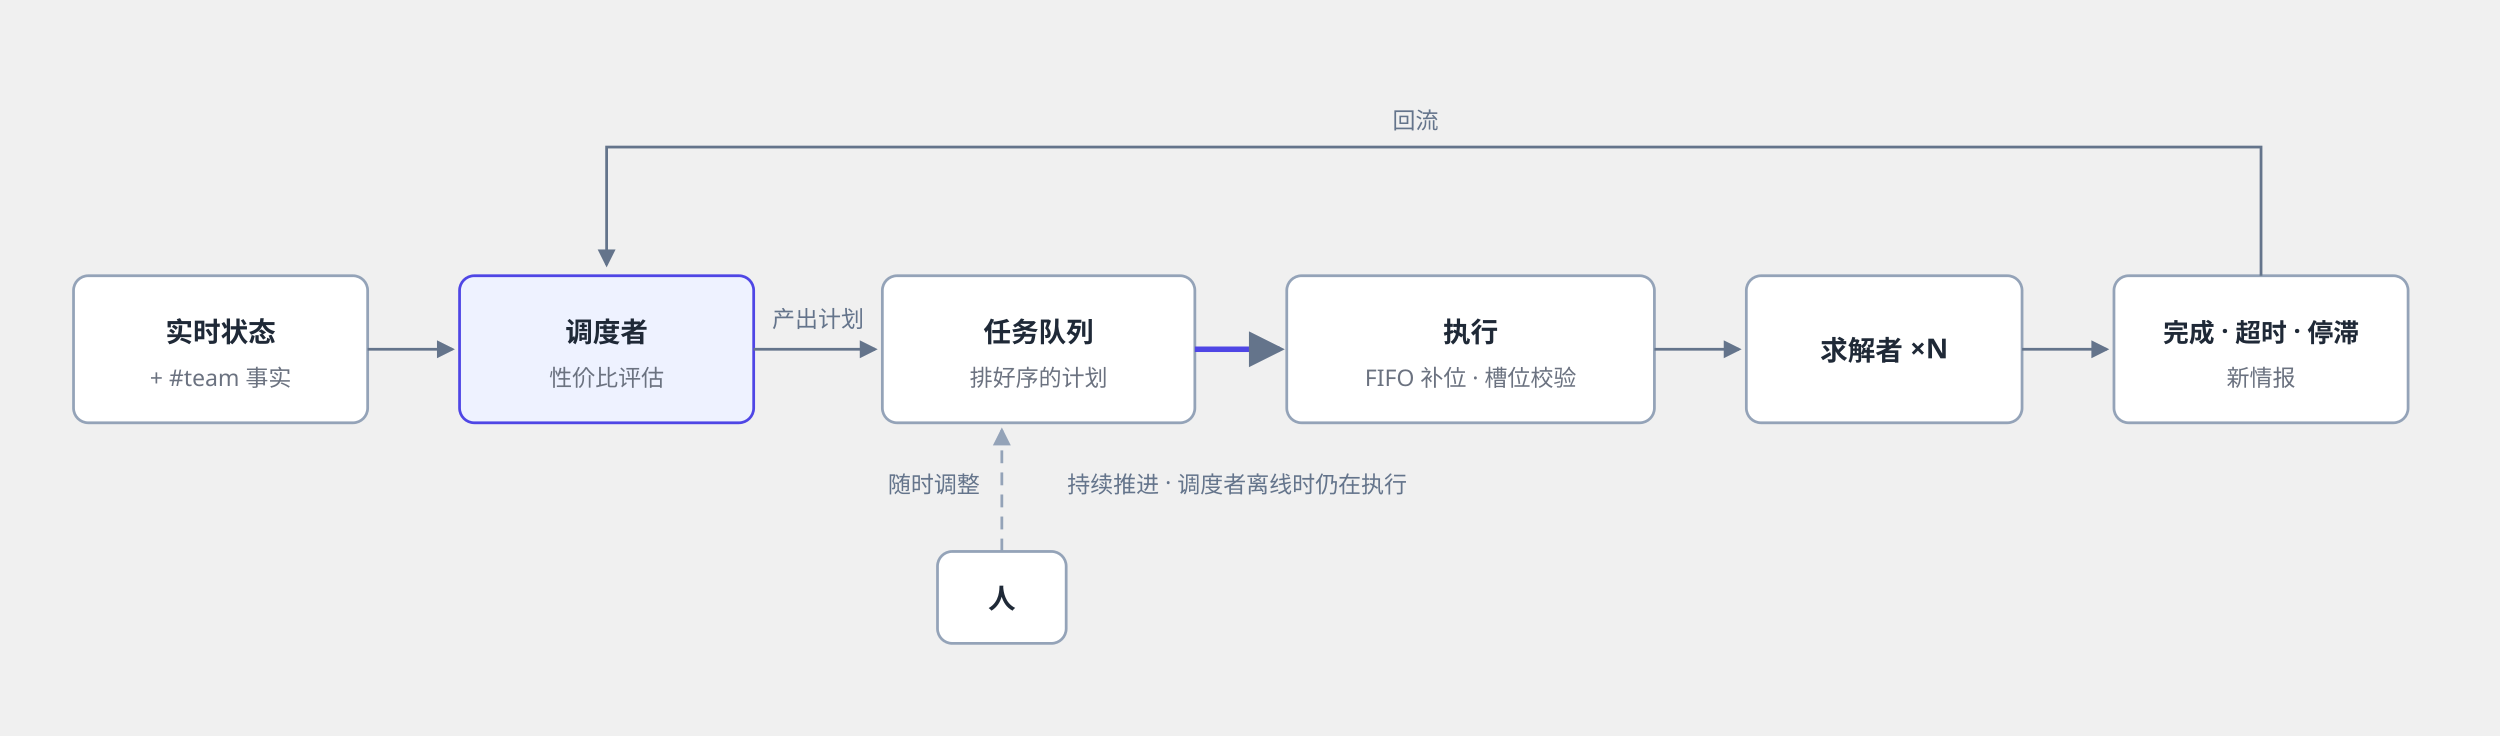
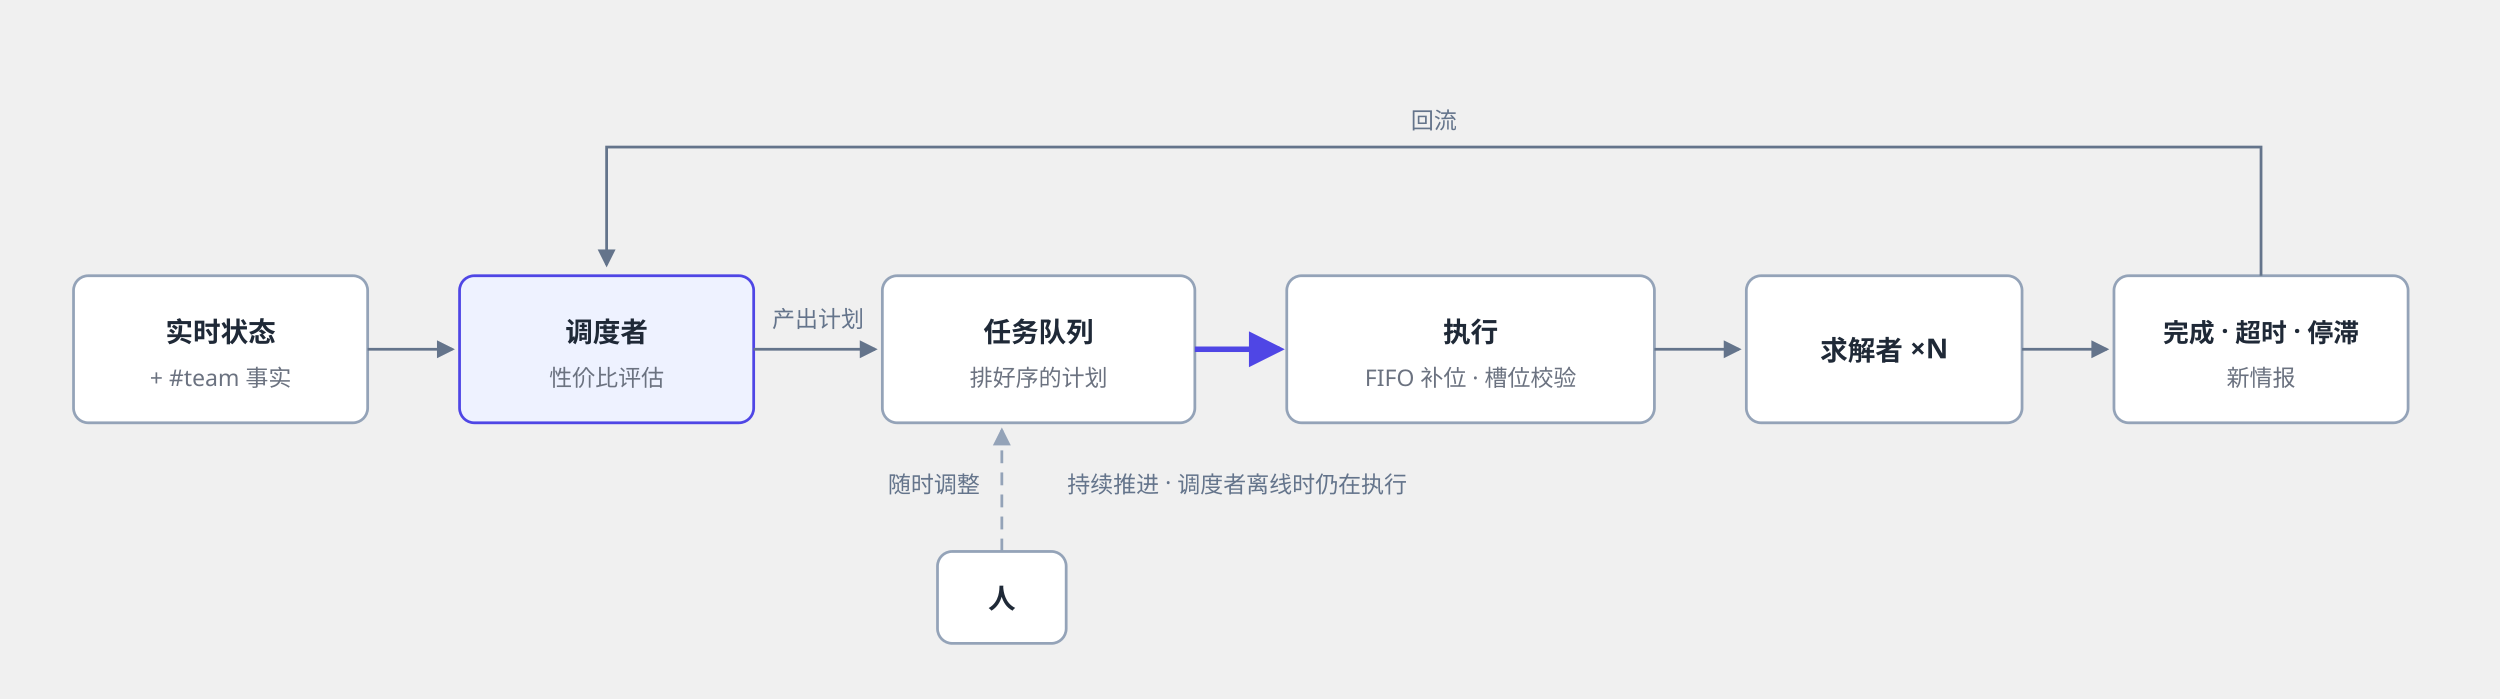
- <svg xmlns="http://www.w3.org/2000/svg" width="1360" height="400" viewBox="0 0 1360 400" font-family="'PingFang SC','Hiragino Sans GB','Arial Unicode MS',sans-serif">
+ <svg xmlns="http://www.w3.org/2000/svg" width="1360" height="380" viewBox="0 0 1360 380" font-family="'PingFang SC','Hiragino Sans GB','Arial Unicode MS',sans-serif">
  <defs>
    <marker id="a" viewBox="0 0 10 10" refX="8.5" refY="5" markerWidth="6.5" markerHeight="6.5" orient="auto-start-reverse">
      <path d="M0 0L10 5L0 10z" fill="#64748b" />
+     </marker>
+     <marker id="ai" viewBox="0 0 10 10" refX="8.5" refY="5" markerWidth="6.5" markerHeight="6.5" orient="auto-start-reverse">
+       <path d="M0 0L10 5L0 10z" fill="#4f46e5" />
    </marker>
    <marker id="al" viewBox="0 0 10 10" refX="8.5" refY="5" markerWidth="6.5" markerHeight="6.5" orient="auto-start-reverse">
      <path d="M0 0L10 5L0 10z" fill="#94a3b8" />
    </marker>
  </defs>
  <rect x="40" y="150" width="160" height="80" rx="8" fill="#ffffff" stroke="#94a3b8" stroke-width="1.5" />
  <text x="120" y="186" text-anchor="middle" font-size="15" font-weight="600" fill="#1f2937">实时状态</text>
  <text x="120" y="210" text-anchor="middle" font-size="12.5" fill="#6b7280">+ #team 事实</text>
  <rect x="250" y="150" width="160" height="80" rx="8" fill="#eef2ff" stroke="#4f46e5" stroke-width="1.5" />
  <text x="330" y="186" text-anchor="middle" font-size="15" font-weight="600" fill="#1f2937">调度者</text>
  <text x="330" y="210" text-anchor="middle" font-size="12.5" fill="#6b7280">性价比评估</text>
  <rect x="480" y="150" width="170" height="80" rx="8" fill="#ffffff" stroke="#94a3b8" stroke-width="1.5" />
  <text x="565" y="186" text-anchor="middle" font-size="15" font-weight="600" fill="#1f2937">任务队列</text>
  <text x="565" y="210" text-anchor="middle" font-size="12.5" fill="#6b7280">排好序的计划</text>
  <rect x="700" y="150" width="200" height="80" rx="8" fill="#ffffff" stroke="#94a3b8" stroke-width="1.5" />
  <text x="800" y="186" text-anchor="middle" font-size="15" font-weight="600" fill="#1f2937">执行</text>
  <text x="800" y="210" text-anchor="middle" font-size="12.5" fill="#6b7280">FIFO 补位 · 槽位校验</text>
  <rect x="950" y="150" width="150" height="80" rx="8" fill="#ffffff" stroke="#94a3b8" stroke-width="1.5" />
  <text x="1025" y="196" text-anchor="middle" font-size="15" font-weight="600" fill="#1f2937">求解者 ×N</text>
  <rect x="1150" y="150" width="160" height="80" rx="8" fill="#ffffff" stroke="#94a3b8" stroke-width="1.5" />
  <text x="1230" y="186" text-anchor="middle" font-size="14" font-weight="600" fill="#1f2937">完成 · 超时 · 停滞</text>
  <text x="1230" y="210" text-anchor="middle" font-size="12.5" fill="#6b7280">新情报</text>
  <path d="M200 190 L246 190" fill="none" stroke="#64748b" stroke-width="1.5" marker-end="url(#a)" />
  <path d="M410 190 L476 190" fill="none" stroke="#64748b" stroke-width="1.5" marker-end="url(#a)" />
  <text x="445" y="178" text-anchor="middle" font-size="12.5" fill="#64748b">产出计划</text>
-   <path d="M650 190 L696 190" fill="none" stroke="#4f46e5" stroke-width="3" marker-end="url(#a)" />
+   <path d="M650 190 L696 190" fill="none" stroke="#4f46e5" stroke-width="3" marker-end="url(#ai)" />
  <path d="M900 190 L946 190" fill="none" stroke="#64748b" stroke-width="1.5" marker-end="url(#a)" />
  <path d="M1100 190 L1146 190" fill="none" stroke="#64748b" stroke-width="1.5" marker-end="url(#a)" />
  <text x="673" y="268" text-anchor="middle" font-size="12.5" fill="#64748b">持续推进 · 调度者离线时仍在执行</text>
  <path d="M1230 150 L1230 80 L330 80 L330 144" fill="none" stroke="#64748b" stroke-width="1.5" marker-end="url(#a)" />
-   <text x="770" y="70" text-anchor="middle" font-size="12.5" fill="#64748b">回流</text>
+   <text x="780" y="70" text-anchor="middle" font-size="12.5" fill="#64748b">回流</text>
  <rect x="510" y="300" width="70" height="50" rx="8" fill="#ffffff" stroke="#94a3b8" stroke-width="1.5" />
  <text x="545" y="331" text-anchor="middle" font-size="15" font-weight="600" fill="#1f2937">人</text>
  <path d="M545 300 L545 234" fill="none" stroke="#94a3b8" stroke-width="1.5" stroke-dasharray="7 5" marker-end="url(#al)" />
  <text x="533" y="268" text-anchor="end" font-size="12.5" fill="#64748b">随时调整</text>
</svg>
